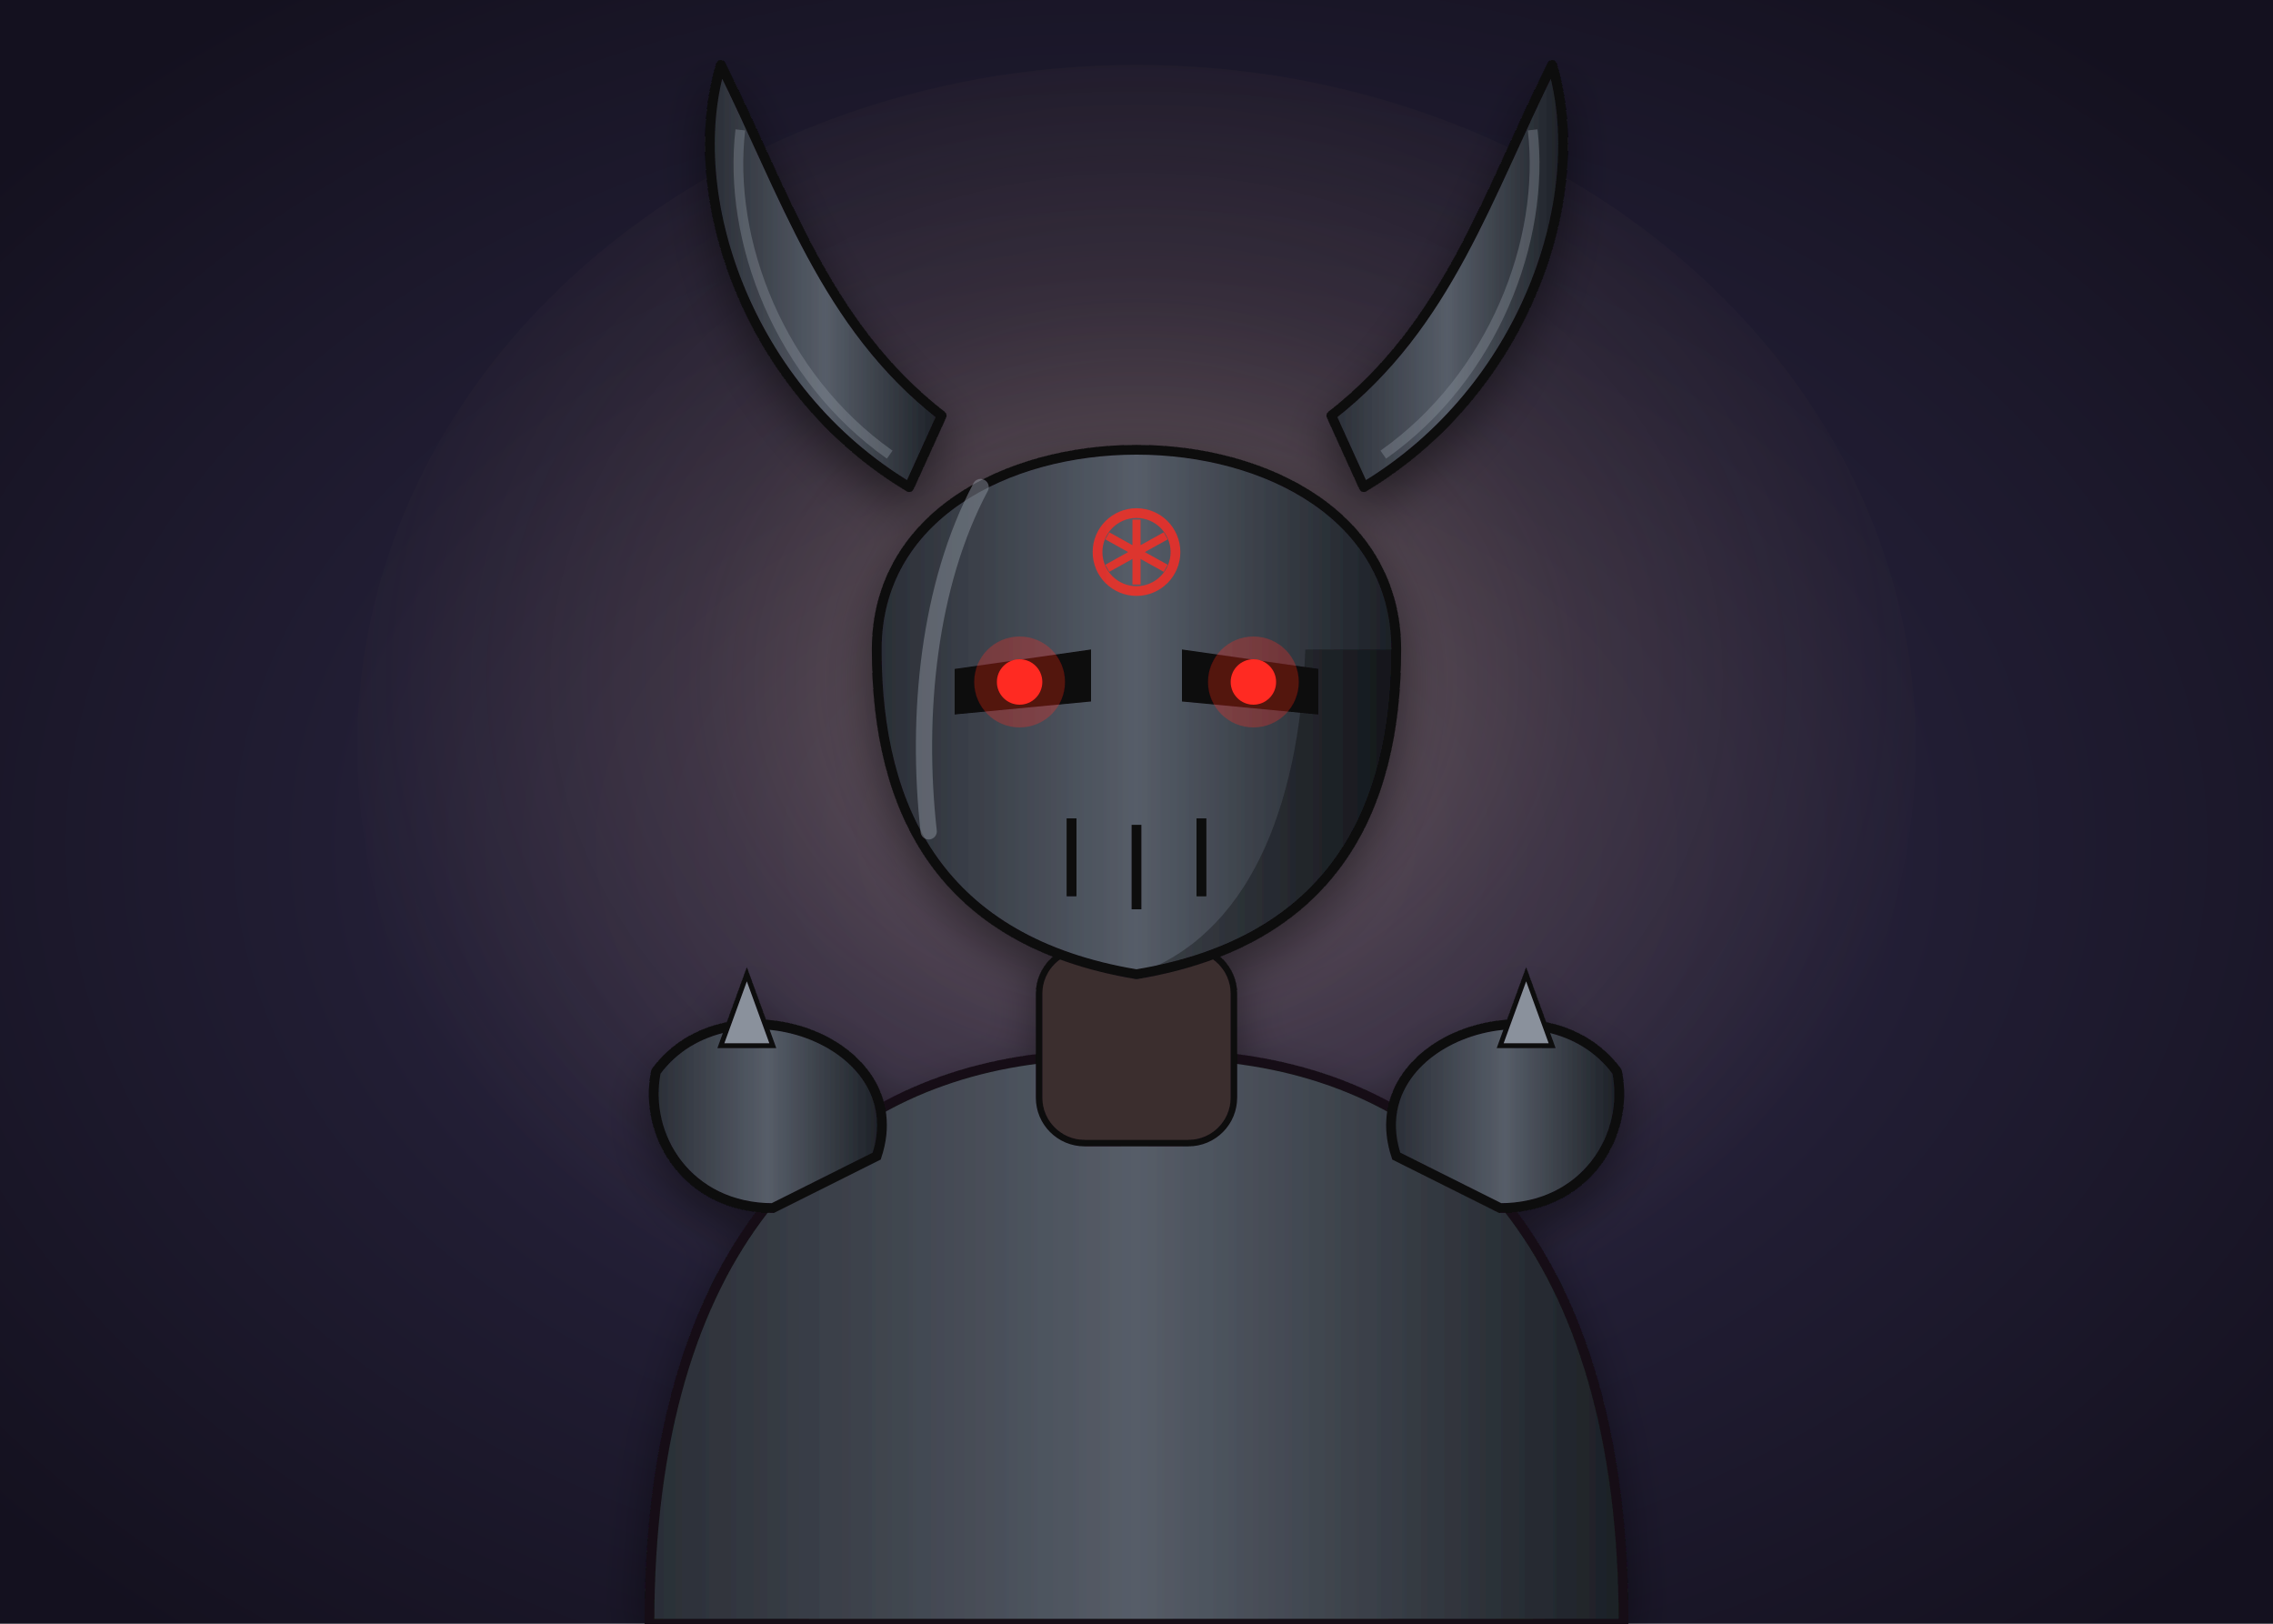
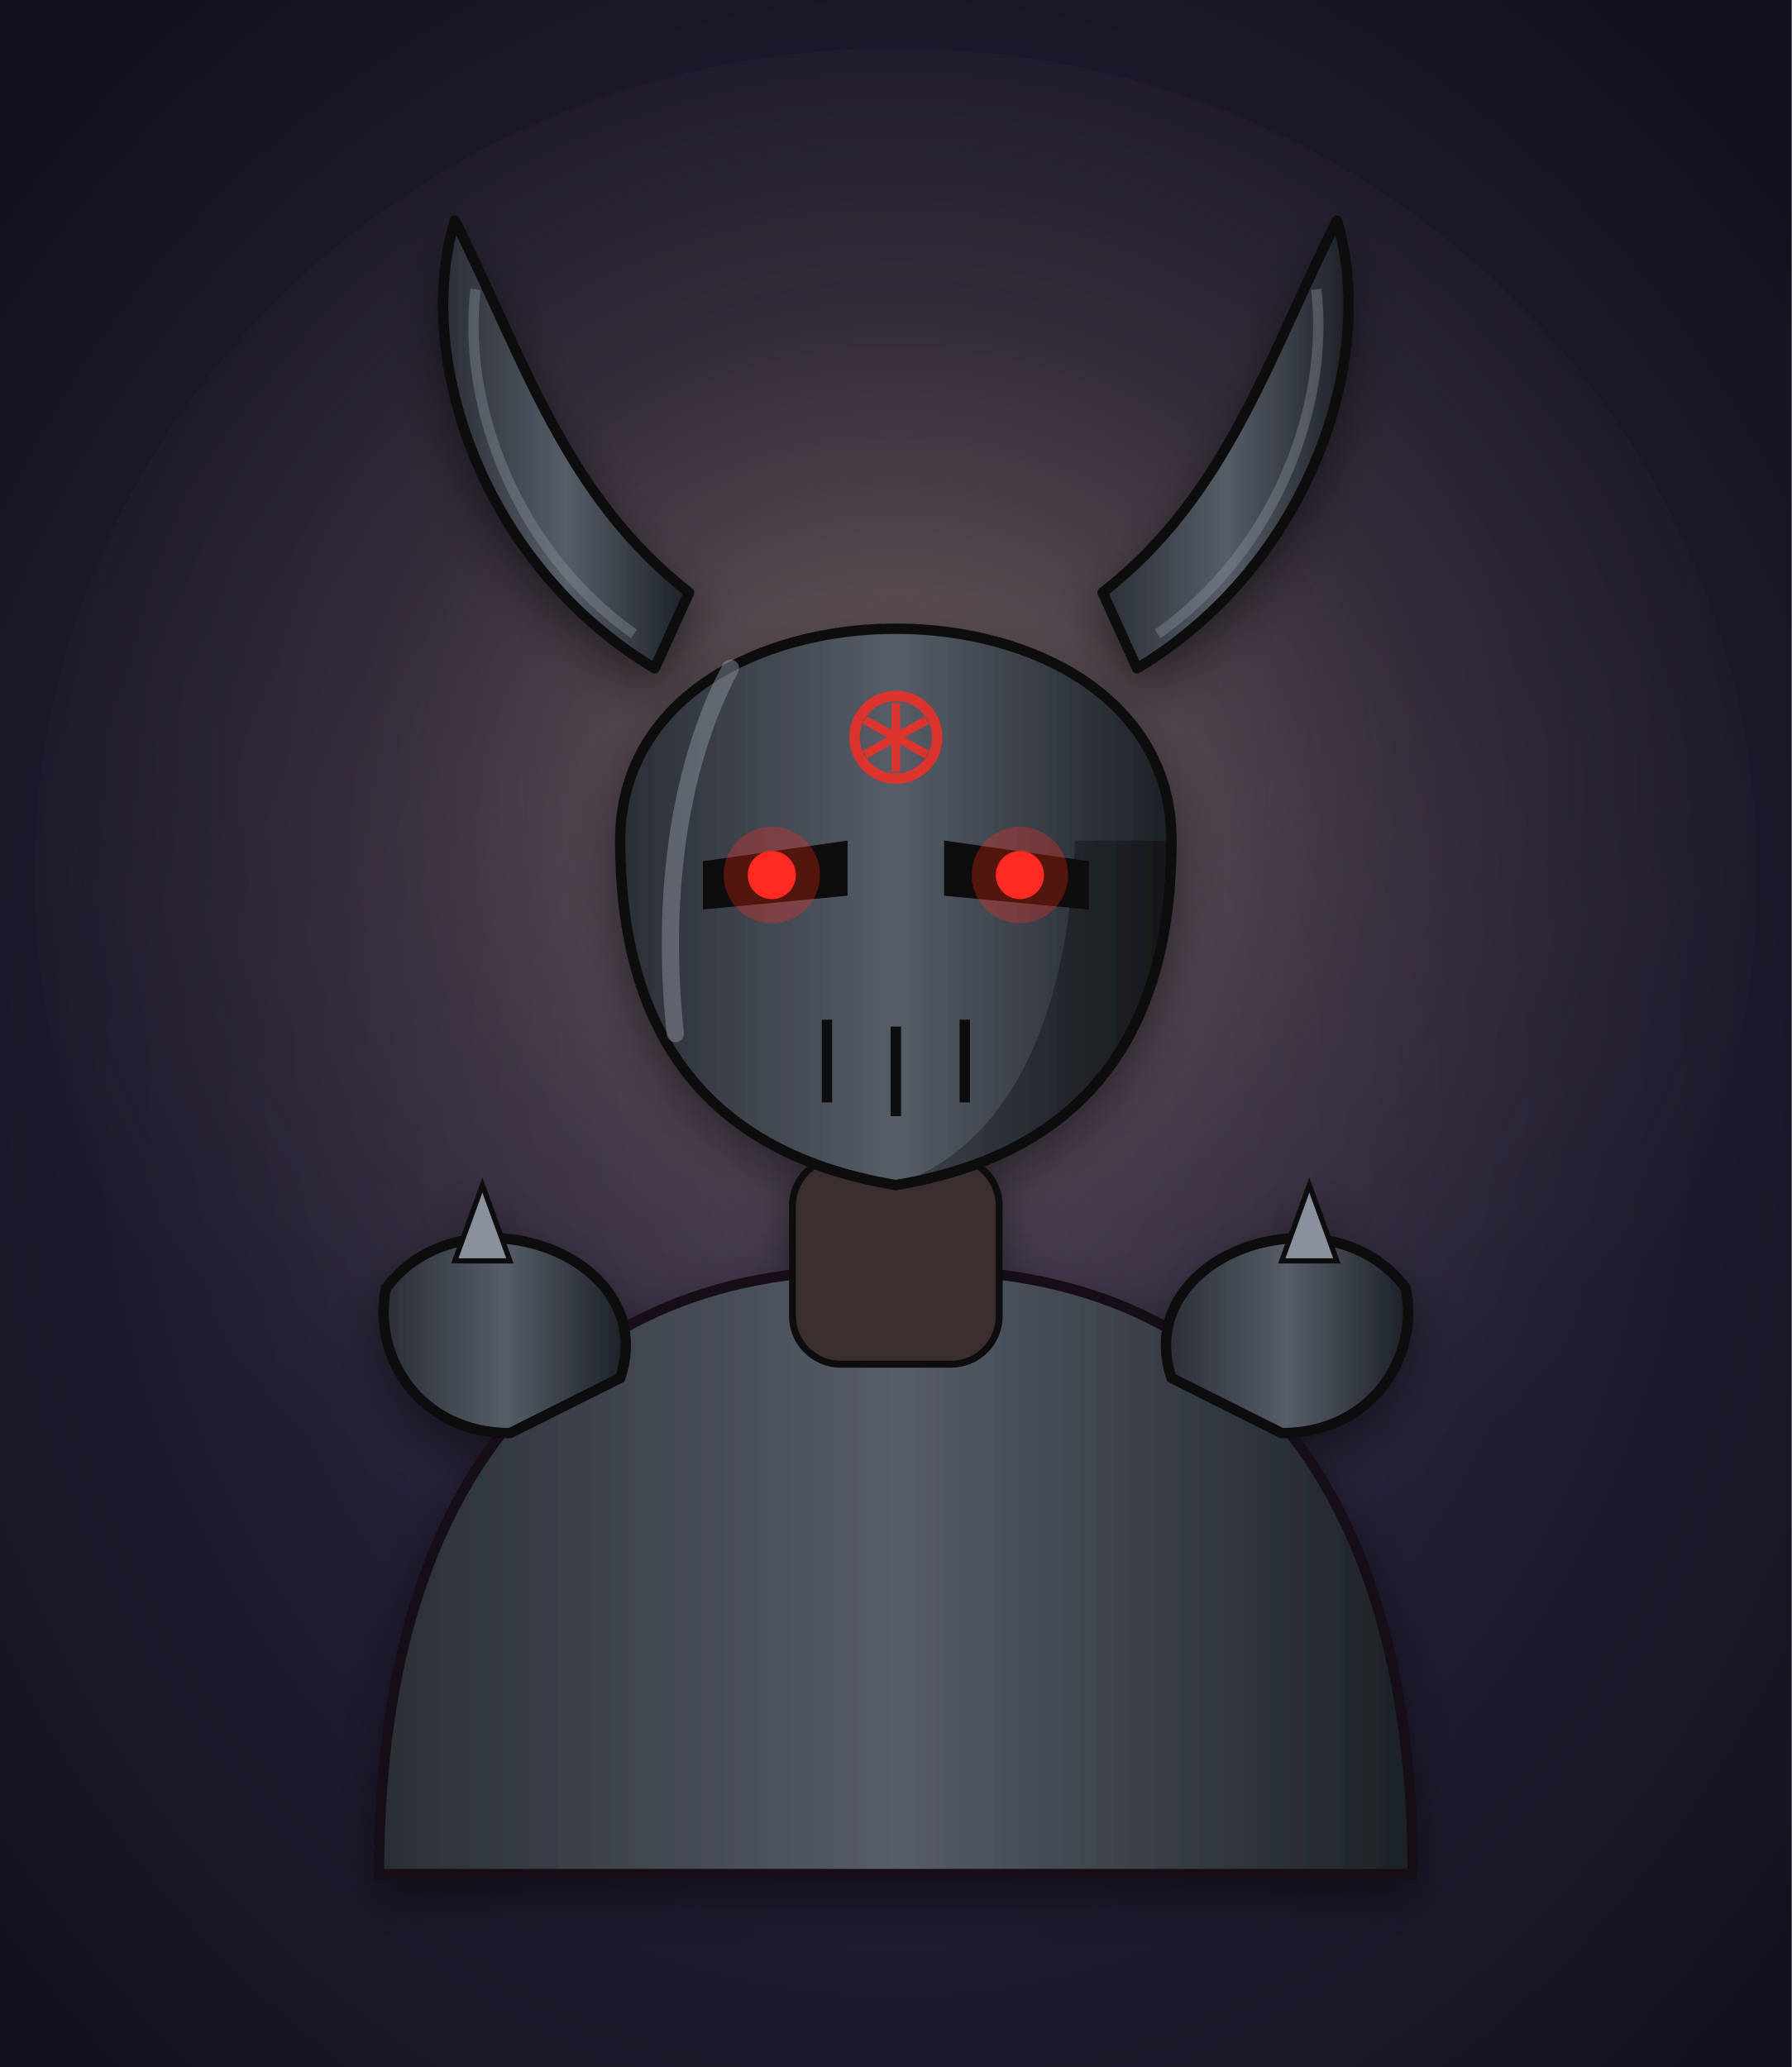
- <svg xmlns="http://www.w3.org/2000/svg" width="700" height="500" viewBox="0 0 700 500">
+ <svg xmlns="http://www.w3.org/2000/svg" width="520" height="600" viewBox="0 0 520 600">
  <defs>
    <radialGradient id="fondo" cx="50%" cy="52%" r="65%">
      <stop offset="0%" stop-color="#3a3350" />
      <stop offset="55%" stop-color="#211d33" />
      <stop offset="100%" stop-color="#14111f" />
    </radialGradient>
    <radialGradient id="halo" cx="50%" cy="45%" r="52%">
      <stop offset="0%" stop-color="#ffdca8" stop-opacity="0.30" />
      <stop offset="55%" stop-color="#e8b878" stop-opacity="0.10" />
      <stop offset="100%" stop-color="#e8b878" stop-opacity="0" />
    </radialGradient>
    <linearGradient id="piel" x1="0" y1="0" x2="1" y2="1">
      <stop offset="0%" stop-color="#e8b083" />
      <stop offset="55%" stop-color="#c88a5c" />
      <stop offset="100%" stop-color="#8f5c38" />
    </linearGradient>
    <linearGradient id="piel-palida" x1="0" y1="0" x2="1" y2="1">
      <stop offset="0%" stop-color="#f2ddc4" />
      <stop offset="55%" stop-color="#dcc0a2" />
      <stop offset="100%" stop-color="#b0906e" />
    </linearGradient>
    <linearGradient id="piel-verde" x1="0" y1="0" x2="1" y2="1">
      <stop offset="0%" stop-color="#9cc16a" />
      <stop offset="55%" stop-color="#6f9a41" />
      <stop offset="100%" stop-color="#3f6122" />
    </linearGradient>
    <linearGradient id="piel-verde-osc" x1="0" y1="0" x2="1" y2="1">
      <stop offset="0%" stop-color="#6f8f4a" />
      <stop offset="55%" stop-color="#4a6b2c" />
      <stop offset="100%" stop-color="#293f18" />
    </linearGradient>
    <linearGradient id="piedra" x1="0" y1="0" x2="1" y2="1">
      <stop offset="0%" stop-color="#9aa2ac" />
      <stop offset="55%" stop-color="#6d757f" />
      <stop offset="100%" stop-color="#42484f" />
    </linearGradient>
    <linearGradient id="pelo" x1="0" y1="0" x2="0" y2="1">
      <stop offset="0%" stop-color="#7a4a1e" />
      <stop offset="100%" stop-color="#3f2610" />
    </linearGradient>
    <linearGradient id="pelo-blanco" x1="0" y1="0" x2="0" y2="1">
      <stop offset="0%" stop-color="#ffffff" />
      <stop offset="100%" stop-color="#c3c8d0" />
    </linearGradient>
    <linearGradient id="pelo-rojo" x1="0" y1="0" x2="0" y2="1">
      <stop offset="0%" stop-color="#c9642a" />
      <stop offset="100%" stop-color="#7a3312" />
    </linearGradient>
    <linearGradient id="cuero" x1="0" y1="0" x2="0" y2="1">
      <stop offset="0%" stop-color="#7a4f28" />
      <stop offset="100%" stop-color="#3a2410" />
    </linearGradient>
    <linearGradient id="acero" x1="0" y1="0" x2="1" y2="0">
      <stop offset="0%" stop-color="#7f889b" />
      <stop offset="50%" stop-color="#eef2f7" />
      <stop offset="100%" stop-color="#646c7d" />
    </linearGradient>
    <linearGradient id="acero-osc" x1="0" y1="0" x2="1" y2="0">
      <stop offset="0%" stop-color="#2a2e36" />
      <stop offset="50%" stop-color="#565d68" />
      <stop offset="100%" stop-color="#1c2026" />
    </linearGradient>
    <linearGradient id="tela-azul" x1="0" y1="0" x2="0" y2="1">
      <stop offset="0%" stop-color="#3a5bbf" />
      <stop offset="100%" stop-color="#1f2f6a" />
    </linearGradient>
    <linearGradient id="tela-verde" x1="0" y1="0" x2="0" y2="1">
      <stop offset="0%" stop-color="#3f7a4a" />
      <stop offset="100%" stop-color="#204028" />
    </linearGradient>
    <linearGradient id="tela-roja" x1="0" y1="0" x2="0" y2="1">
      <stop offset="0%" stop-color="#a5342f" />
      <stop offset="100%" stop-color="#5c1613" />
    </linearGradient>
    <radialGradient id="oro" cx="40%" cy="32%" r="72%">
      <stop offset="0%" stop-color="#ffe9ad" />
      <stop offset="55%" stop-color="#c99a3f" />
      <stop offset="100%" stop-color="#6f4e18" />
    </radialGradient>
    <radialGradient id="gema-azul" cx="40%" cy="30%" r="75%">
      <stop offset="0%" stop-color="#d8ecff" />
      <stop offset="45%" stop-color="#5b8be0" />
      <stop offset="100%" stop-color="#1f3f8a" />
    </radialGradient>
    <filter id="sombra" x="-60%" y="-60%" width="220%" height="220%">
      <feDropShadow dx="0" dy="6" stdDeviation="7" flood-color="#000000" flood-opacity="0.45" />
    </filter>
  </defs>
-   <rect width="700" height="500" fill="url(#fondo)" />
-   <ellipse cx="350" cy="230" rx="240" ry="210" fill="url(#halo)" />
-   <g filter="url(#sombra)" transform="translate(350 0)">
+   <rect width="520" height="600" fill="url(#fondo)" />
+   <ellipse cx="260.0" cy="254" rx="250" ry="240" fill="url(#halo)" />
+   <g filter="url(#sombra)" transform="translate(260.0 44)">
    <path d="M -150 500 C -150 384 -96 334 -30 326 L 30 326 C 96 334 150 384 150 500 Z" fill="url(#acero-osc)" stroke="#141014" stroke-width="3" />
    <path d="M -80 356 C -68 320 -126 300 -148 330 C -152 350 -138 372 -112 372 Z" fill="url(#acero-osc)" stroke="#0e0a0e" stroke-width="3" />
    <polygon points="-120,300 -112,322 -128,322" fill="#8a919c" stroke="#0e0a0e" stroke-width="1.5" />
    <path d="M 80 356 C 68 320 126 300 148 330 C 152 350 138 372 112 372 Z" fill="url(#acero-osc)" stroke="#0e0a0e" stroke-width="3" />
    <polygon points="120,300 112,322 128,322" fill="#8a919c" stroke="#0e0a0e" stroke-width="1.5" />
    <rect x="-30" y="292" width="60" height="60" rx="14" fill="#3a2e2e" stroke="#0e0a0e" stroke-width="2" />
    <path d="M -80 200 C -80 118 80 118 80 200 C 80 250 60 290 0 300 C -60 290 -80 250 -80 200 Z" fill="url(#acero-osc)" stroke="#0e0a0e" stroke-width="3" />
    <path d="M 80 200 C 80 250 60 290 0 300 C 34 288 50 250 52 200 Z" fill="#000000" opacity="0.3" />
    <path d="M -48 150 C -64 180 -68 220 -64 256" fill="none" stroke="#8a919c" stroke-width="5" opacity="0.5" stroke-linecap="round" />
    <path d="M -56 206 L -14 200 L -14 216 L -56 220 Z" fill="#0a0708" />
    <path d="M 56 206 L 14 200 L 14 216 L 56 220 Z" fill="#0a0708" />
    <circle cx="-36" cy="210" r="7" fill="#ff2a20" />
    <circle cx="36" cy="210" r="7" fill="#ff2a20" />
    <circle cx="-36" cy="210" r="14" fill="#ff2a20" opacity="0.3" />
    <circle cx="36" cy="210" r="14" fill="#ff2a20" opacity="0.3" />
    <g stroke="#0a0708" stroke-width="3">
      <line x1="-20" y1="252" x2="-20" y2="276" />
      <line x1="0" y1="254" x2="0" y2="280" />
      <line x1="20" y1="252" x2="20" y2="276" />
    </g>
    <path d="M -70 150 C -120 120 -140 60 -128 20 C -108 60 -96 100 -60 128 Z" fill="url(#acero-osc)" stroke="#0e0a0e" stroke-width="3" stroke-linejoin="round" />
    <path d="M 70 150 C 120 120 140 60 128 20 C 108 60 96 100 60 128 Z" fill="url(#acero-osc)" stroke="#0e0a0e" stroke-width="3" stroke-linejoin="round" />
    <path d="M -76 140 C -110 116 -126 74 -122 40" fill="none" stroke="#8a919c" stroke-width="3" opacity="0.4" />
    <path d="M 76 140 C 110 116 126 74 122 40" fill="none" stroke="#8a919c" stroke-width="3" opacity="0.4" />
    <circle cx="0" cy="170" r="12" fill="none" stroke="#ff2a20" stroke-width="3" opacity="0.8" />
    <path d="M 0 160 L 0 180 M -9 165 L 9 175 M 9 165 L -9 175" stroke="#ff2a20" stroke-width="2.5" opacity="0.8" />
  </g>
</svg>
